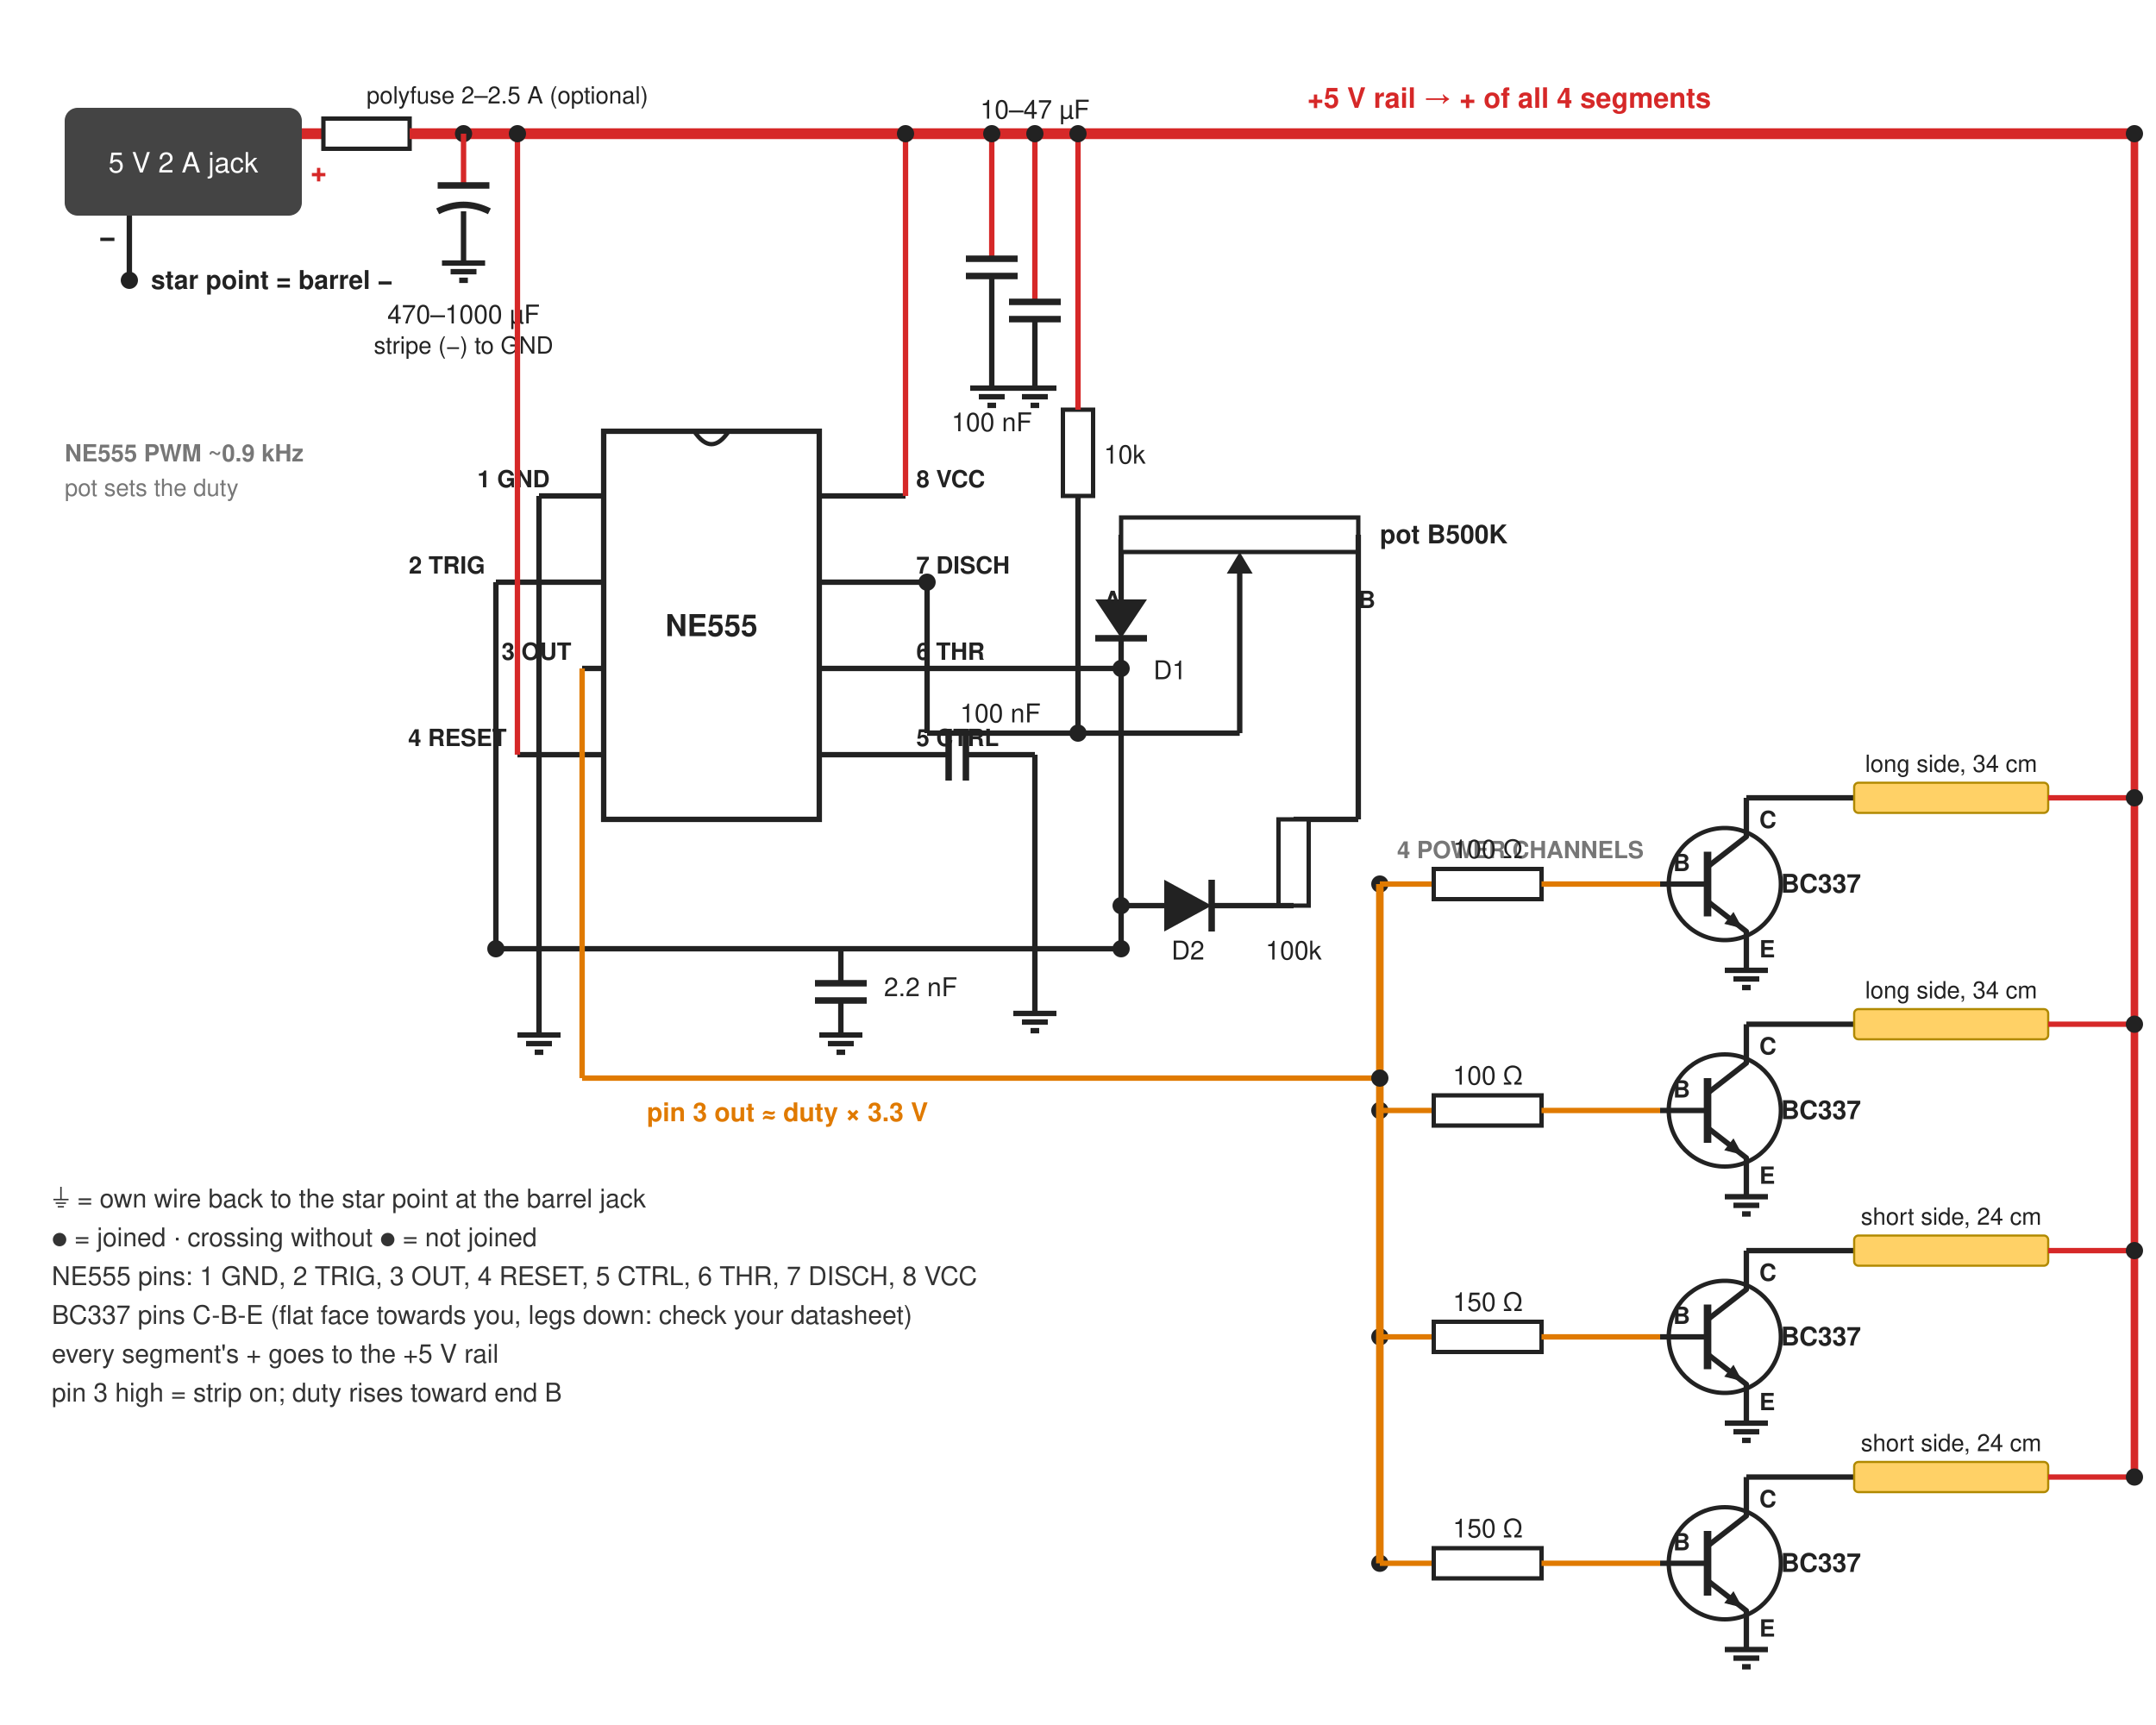
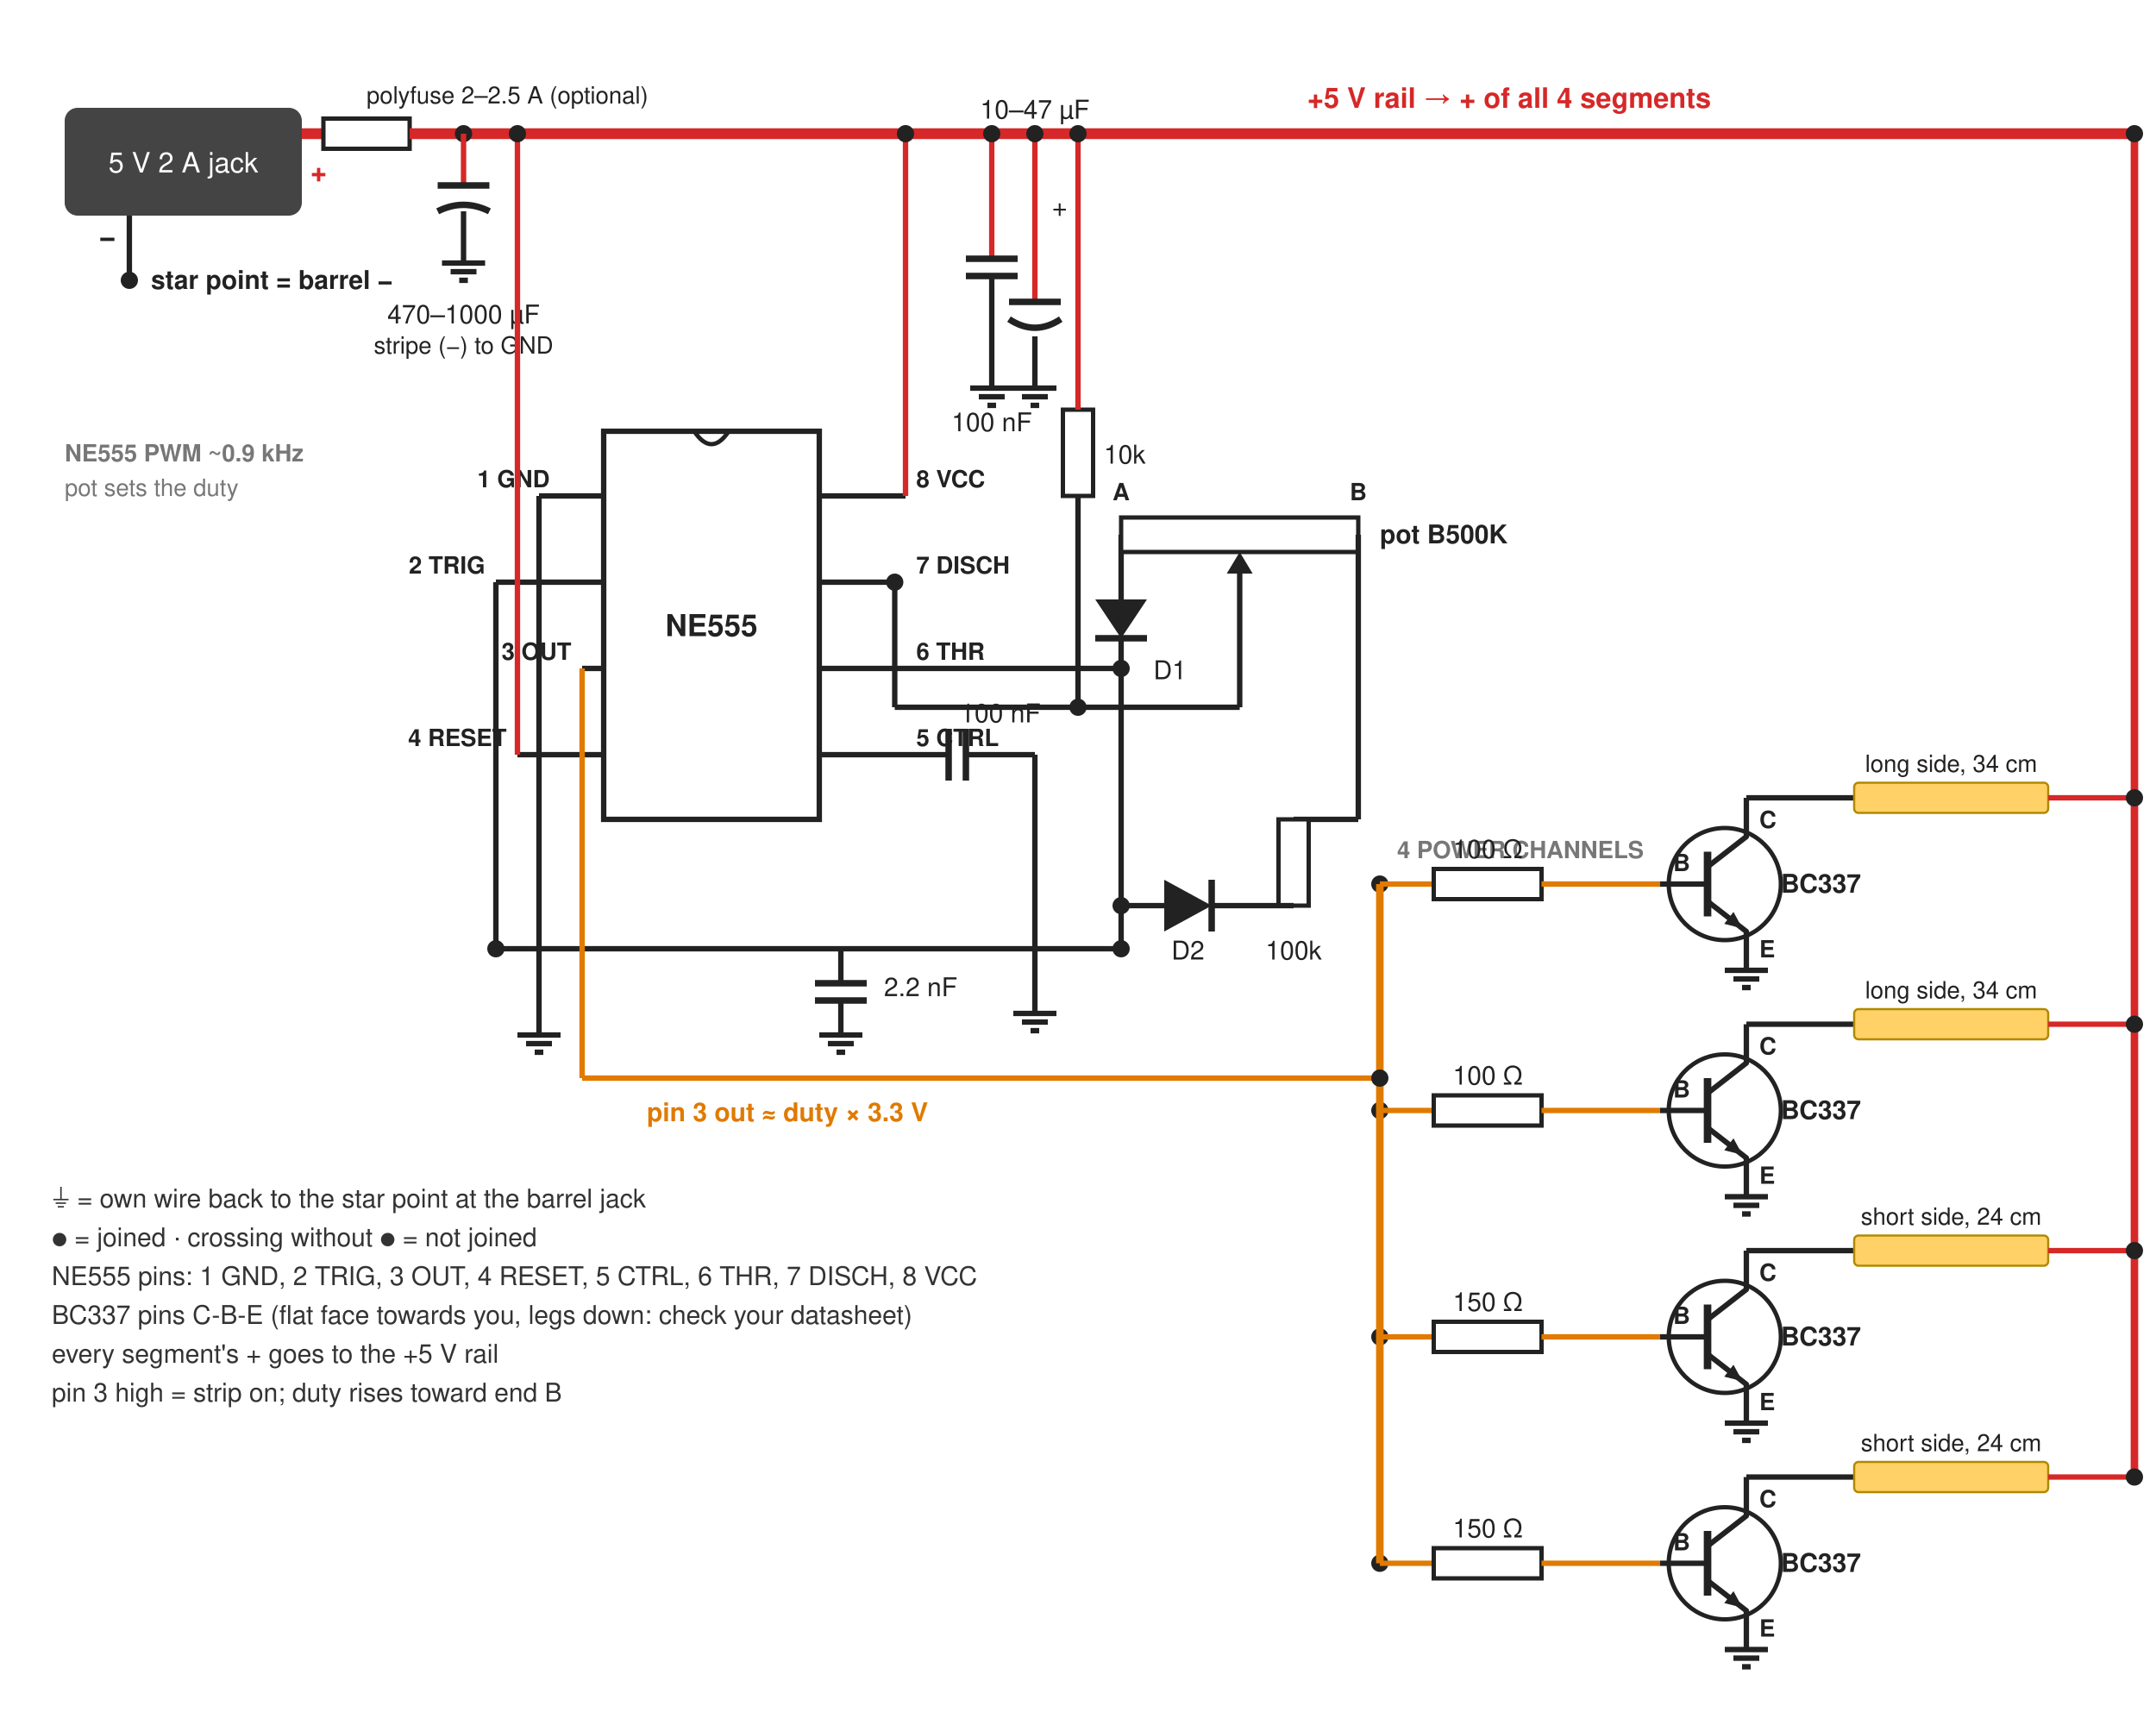
<svg xmlns="http://www.w3.org/2000/svg" viewBox="0 0 1000 800" font-family="Segoe UI, Helvetica, Arial, sans-serif" font-size="13">
  <rect width="1000" height="800" fill="#ffffff" />
  <defs>
    <g id="gnd" stroke="#222" stroke-width="2.5">
      <line x1="-10" y1="0" x2="10" y2="0" />
      <line x1="-6" y1="4" x2="6" y2="4" />
      <line x1="-2" y1="8" x2="2" y2="8" />
    </g>
  </defs>
  <rect x="30" y="50" width="110" height="50" rx="6" fill="#444" />
  <text x="85" y="80" text-anchor="middle" font-size="13" fill="#fff">5 V 2 A jack</text>
  <text x="144" y="84" text-anchor="start" font-size="13" font-weight="bold" fill="#d62828">+</text>
  <text x="46" y="114" text-anchor="start" font-size="13" font-weight="bold" fill="#222">−</text>
  <path d="M140 62 L150 62" stroke="#d62828" stroke-width="5" fill="none" stroke-linejoin="round" />
  <rect x="150" y="55" width="40" height="14" fill="#fff" stroke="#222" stroke-width="2" />
  <text x="170" y="48" text-anchor="start" font-size="11" fill="#222">polyfuse 2–2.5 A (optional)</text>
  <path d="M190 62 L990 62" stroke="#d62828" stroke-width="5" fill="none" stroke-linejoin="round" />
  <text x="700" y="50" text-anchor="middle" font-size="13" font-weight="bold" fill="#d62828">+5 V rail → + of all 4 segments</text>
  <path d="M60 100 L60 130" stroke="#222" stroke-width="2.5" fill="none" stroke-linejoin="round" />
  <circle cx="60" cy="130" r="4" fill="#222" />
  <text x="70" y="134" text-anchor="start" font-size="12" font-weight="bold" fill="#222">star point = barrel −</text>
  <circle cx="215" cy="62" r="4" fill="#222" />
  <path d="M215 62 L215 86" stroke="#d62828" stroke-width="2.5" fill="none" stroke-linejoin="round" />
  <g stroke="#222" stroke-width="3" fill="none">
    <line x1="203" y1="86" x2="227" y2="86" />
    <path d="M203 98 Q215 92 227 98" />
  </g>
  <path d="M215 98 L215 122" stroke="#222" stroke-width="2.5" fill="none" stroke-linejoin="round" />
  <use href="#gnd" x="215" y="122" />
  <text x="215" y="150" text-anchor="middle" font-size="12" fill="#222">470–1000 µF</text>
  <text x="215" y="164" text-anchor="middle" font-size="11" fill="#222">stripe (−) to GND</text>
  <text x="30" y="214" text-anchor="start" font-size="11" font-weight="bold" fill="#777">NE555 PWM ~0.9 kHz</text>
  <text x="30" y="230" text-anchor="start" font-size="11" fill="#777">pot sets the duty</text>
  <rect x="280" y="200" width="100" height="180" fill="#fff" stroke="#222" stroke-width="2.5" />
  <path d="M322 200 Q330 212 338 200" fill="none" stroke="#222" stroke-width="2" />
  <text x="330" y="295" text-anchor="middle" font-size="14" font-weight="bold" fill="#222">NE555</text>
  <path d="M280 230 L260 230" stroke="#222" stroke-width="2.5" fill="none" stroke-linejoin="round" />
  <text x="255" y="226" text-anchor="end" font-size="11" font-weight="bold" fill="#222">1 GND</text>
  <path d="M280 270 L230 270" stroke="#222" stroke-width="2.5" fill="none" stroke-linejoin="round" />
  <text x="225" y="266" text-anchor="end" font-size="11" font-weight="bold" fill="#222">2 TRIG</text>
  <path d="M280 310 L270 310" stroke="#222" stroke-width="2.5" fill="none" stroke-linejoin="round" />
  <text x="265" y="306" text-anchor="end" font-size="11" font-weight="bold" fill="#222">3 OUT</text>
  <path d="M280 350 L240 350" stroke="#222" stroke-width="2.5" fill="none" stroke-linejoin="round" />
  <text x="235" y="346" text-anchor="end" font-size="11" font-weight="bold" fill="#222">4 RESET</text>
  <path d="M380 230 L420 230" stroke="#222" stroke-width="2.5" fill="none" stroke-linejoin="round" />
  <text x="425" y="226" text-anchor="start" font-size="11" font-weight="bold" fill="#222">8 VCC</text>
-   <path d="M380 270 L430 270" stroke="#222" stroke-width="2.5" fill="none" stroke-linejoin="round" />
+   <path d="M380 270 L415 270" stroke="#222" stroke-width="2.5" fill="none" stroke-linejoin="round" />
  <text x="425" y="266" text-anchor="start" font-size="11" font-weight="bold" fill="#222">7 DISCH</text>
  <path d="M380 310 L520 310" stroke="#222" stroke-width="2.5" fill="none" stroke-linejoin="round" />
  <text x="425" y="306" text-anchor="start" font-size="11" font-weight="bold" fill="#222">6 THR</text>
  <path d="M380 350 L420 350" stroke="#222" stroke-width="2.5" fill="none" stroke-linejoin="round" />
  <text x="425" y="346" text-anchor="start" font-size="11" font-weight="bold" fill="#222">5 CTRL</text>
  <path d="M420 230 L420 62" stroke="#d62828" stroke-width="2.5" fill="none" stroke-linejoin="round" />
  <circle cx="420" cy="62" r="4" fill="#222" />
  <path d="M240 350 L240 62" stroke="#d62828" stroke-width="2.5" fill="none" stroke-linejoin="round" />
  <circle cx="240" cy="62" r="4" fill="#222" />
  <path d="M260 230 L250 230" stroke="#222" stroke-width="2.5" fill="none" stroke-linejoin="round" />
  <path d="M250 230 L250 480" stroke="#222" stroke-width="2.5" fill="none" stroke-linejoin="round" />
  <use href="#gnd" x="250" y="480" />
  <path d="M230 270 L230 440" stroke="#222" stroke-width="2.5" fill="none" stroke-linejoin="round" />
  <path d="M230 440 L520 440" stroke="#222" stroke-width="2.5" fill="none" stroke-linejoin="round" />
  <circle cx="230" cy="440" r="4" fill="#222" />
  <path d="M520 310 L520 440" stroke="#222" stroke-width="2.5" fill="none" stroke-linejoin="round" />
  <circle cx="520" cy="440" r="4" fill="#222" />
  <path d="M390 440 L390 456" stroke="#222" stroke-width="2.5" fill="none" stroke-linejoin="round" />
  <g stroke="#222" stroke-width="3">
    <line x1="378" y1="456" x2="402" y2="456" />
    <line x1="378" y1="464" x2="402" y2="464" />
  </g>
  <path d="M390 464 L390 480" stroke="#222" stroke-width="2.5" fill="none" stroke-linejoin="round" />
  <use href="#gnd" x="390" y="480" />
  <text x="410" y="462" text-anchor="start" font-size="12" fill="#222">2.2 nF</text>
  <path d="M520 248 L520 278" stroke="#222" stroke-width="2.5" fill="none" stroke-linejoin="round" />
  <polygon points="508,278 532,278 520,296" fill="#222" />
  <line x1="508" y1="296" x2="532" y2="296" stroke="#222" stroke-width="3" />
  <path d="M520 296 L520 310" stroke="#222" stroke-width="2.5" fill="none" stroke-linejoin="round" />
  <circle cx="520" cy="310" r="4" fill="#222" />
  <text x="535" y="315" text-anchor="start" font-size="12" fill="#222">D1</text>
  <rect x="520" y="240" width="110" height="16" fill="#fff" stroke="#222" stroke-width="2" />
  <polygon points="575,256 569,266 581,266" fill="#222" />
-   <text x="516" y="282" text-anchor="middle" font-size="11" font-weight="bold" fill="#222">A</text>
-   <text x="634" y="282" text-anchor="middle" font-size="11" font-weight="bold" fill="#222">B</text>
+   <text x="520" y="232" text-anchor="middle" font-size="11" font-weight="bold" fill="#222">A</text>
+   <text x="630" y="232" text-anchor="middle" font-size="11" font-weight="bold" fill="#222">B</text>
  <text x="640" y="252" text-anchor="start" font-size="12" font-weight="bold" fill="#222">pot B500K</text>
-   <path d="M575 266 L575 340" stroke="#222" stroke-width="2.5" fill="none" stroke-linejoin="round" />
-   <path d="M575 340 L430 340" stroke="#222" stroke-width="2.5" fill="none" stroke-linejoin="round" />
-   <path d="M430 340 L430 270" stroke="#222" stroke-width="2.5" fill="none" stroke-linejoin="round" />
-   <circle cx="430" cy="270" r="4" fill="#222" />
-   <path d="M500 340 L500 230" stroke="#222" stroke-width="2.5" fill="none" stroke-linejoin="round" />
-   <circle cx="500" cy="340" r="4" fill="#222" />
+   <path d="M575 266 L575 328" stroke="#222" stroke-width="2.5" fill="none" stroke-linejoin="round" />
+   <path d="M575 328 L415 328" stroke="#222" stroke-width="2.5" fill="none" stroke-linejoin="round" />
+   <path d="M415 328 L415 270" stroke="#222" stroke-width="2.5" fill="none" stroke-linejoin="round" />
+   <circle cx="415" cy="270" r="4" fill="#222" />
+   <path d="M500 328 L500 230" stroke="#222" stroke-width="2.5" fill="none" stroke-linejoin="round" />
+   <circle cx="500" cy="328" r="4" fill="#222" />
  <rect x="493" y="190" width="14" height="40" fill="#fff" stroke="#222" stroke-width="2" />
  <path d="M500 190 L500 62" stroke="#d62828" stroke-width="2.5" fill="none" stroke-linejoin="round" />
  <circle cx="500" cy="62" r="4" fill="#222" />
  <text x="512" y="215" text-anchor="start" font-size="12" fill="#222">10k</text>
  <path d="M630 248 L630 380" stroke="#222" stroke-width="2.5" fill="none" stroke-linejoin="round" />
  <path d="M630 380 L600 380" stroke="#222" stroke-width="2.5" fill="none" stroke-linejoin="round" />
  <rect x="593" y="380" width="14" height="40" fill="#fff" stroke="#222" stroke-width="2" />
  <path d="M600 420 L562 420" stroke="#222" stroke-width="2.5" fill="none" stroke-linejoin="round" />
  <line x1="562" y1="408" x2="562" y2="432" stroke="#222" stroke-width="3" />
  <polygon points="540,408 540,432 562,420" fill="#222" />
  <path d="M540 420 L520 420" stroke="#222" stroke-width="2.5" fill="none" stroke-linejoin="round" />
  <circle cx="520" cy="420" r="4" fill="#222" />
  <text x="600" y="445" text-anchor="middle" font-size="12" fill="#222">100k</text>
  <text x="551" y="445" text-anchor="middle" font-size="12" fill="#222">D2</text>
  <path d="M420 350 L440 350" stroke="#222" stroke-width="2.5" fill="none" stroke-linejoin="round" />
  <g stroke="#222" stroke-width="3">
    <line x1="440" y1="338" x2="440" y2="362" />
    <line x1="448" y1="338" x2="448" y2="362" />
  </g>
  <path d="M448 350 L480 350" stroke="#222" stroke-width="2.5" fill="none" stroke-linejoin="round" />
  <path d="M480 350 L480 470" stroke="#222" stroke-width="2.5" fill="none" stroke-linejoin="round" />
  <use href="#gnd" x="480" y="470" />
  <text x="464" y="335" text-anchor="middle" font-size="12" fill="#222">100 nF</text>
  <path d="M460 62 L460 120" stroke="#d62828" stroke-width="2.5" fill="none" stroke-linejoin="round" />
  <circle cx="460" cy="62" r="4" fill="#222" />
  <g stroke="#222" stroke-width="3">
    <line x1="448" y1="120" x2="472" y2="120" />
    <line x1="448" y1="128" x2="472" y2="128" />
  </g>
  <path d="M460 128 L460 180" stroke="#222" stroke-width="2.5" fill="none" stroke-linejoin="round" />
  <use href="#gnd" x="460" y="180" />
  <text x="460" y="200" text-anchor="middle" font-size="12" fill="#222">100 nF</text>
  <path d="M480 62 L480 140" stroke="#d62828" stroke-width="2.5" fill="none" stroke-linejoin="round" />
  <circle cx="480" cy="62" r="4" fill="#222" />
  <g stroke="#222" stroke-width="3">
    <line x1="468" y1="140" x2="492" y2="140" />
-     <line x1="468" y1="148" x2="492" y2="148" />
-   </g>
-   <path d="M480 148 L480 180" stroke="#222" stroke-width="2.5" fill="none" stroke-linejoin="round" />
+     <path d="M468 148 Q480 156 492 148" fill="none" />
+   </g>
+   <text x="488" y="100" text-anchor="start" font-size="12" fill="#222">+</text>
+   <path d="M480 156 L480 180" stroke="#222" stroke-width="2.5" fill="none" stroke-linejoin="round" />
  <use href="#gnd" x="480" y="180" />
  <text x="480" y="55" text-anchor="middle" font-size="12" fill="#222">10–47 µF</text>
  <path d="M270 310 L270 500" stroke="#e07a00" stroke-width="2.5" fill="none" stroke-linejoin="round" />
  <path d="M270 500 L640 500" stroke="#e07a00" stroke-width="2.5" fill="none" stroke-linejoin="round" />
  <text x="300" y="520" text-anchor="start" font-size="12" font-weight="bold" fill="#e07a00">pin 3 out ≈ duty × 3.3 V</text>
  <text x="648" y="398" text-anchor="start" font-size="11" font-weight="bold" fill="#777">4 POWER CHANNELS</text>
  <path d="M990 62 L990 685" stroke="#d62828" stroke-width="3.5" fill="none" stroke-linejoin="round" />
  <circle cx="640" cy="410" r="4" fill="#222" />
  <path d="M640 410 L665 410" stroke="#e07a00" stroke-width="2.5" fill="none" stroke-linejoin="round" />
  <rect x="665" y="403" width="50" height="14" fill="#fff" stroke="#222" stroke-width="2" />
  <path d="M715 410 L770 410" stroke="#e07a00" stroke-width="2.5" fill="none" stroke-linejoin="round" />
  <text x="690" y="398" text-anchor="middle" font-size="12" fill="#222">100 Ω</text>
  <circle cx="800" cy="410" r="26" fill="none" stroke="#222" stroke-width="2" />
  <g stroke="#222" stroke-width="2.5" fill="none" stroke-linejoin="round">
    <line x1="770" y1="410" x2="792" y2="410" />
    <path d="M792 402 L810 388 L810 370" />
    <path d="M792 418 L810 432 L810 450" />
  </g>
  <line x1="792" y1="395" x2="792" y2="425" stroke="#222" stroke-width="3.5" />
  <polygon points="808.2,430.6 799.736,428.451 804.034,422.926" fill="#222" />
  <text x="816" y="384" text-anchor="start" font-size="11" font-weight="bold" fill="#222">C</text>
  <text x="816" y="444" text-anchor="start" font-size="11" font-weight="bold" fill="#222">E</text>
  <text x="776" y="404" text-anchor="start" font-size="11" font-weight="bold" fill="#222">B</text>
  <text x="826" y="414" text-anchor="start" font-size="12" font-weight="bold" fill="#222">BC337</text>
  <use href="#gnd" x="810" y="450" />
  <path d="M810 370 L860 370" stroke="#222" stroke-width="2.5" fill="none" stroke-linejoin="round" />
  <rect x="860" y="363" width="90" height="14" rx="2" fill="#ffd166" stroke="#b08900" />
  <text x="905" y="358" text-anchor="middle" font-size="11" fill="#222">long side, 34 cm</text>
  <path d="M950 370 L990 370" stroke="#d62828" stroke-width="2.5" fill="none" stroke-linejoin="round" />
  <circle cx="990" cy="370" r="4" fill="#222" />
  <circle cx="640" cy="515" r="4" fill="#222" />
  <path d="M640 515 L665 515" stroke="#e07a00" stroke-width="2.5" fill="none" stroke-linejoin="round" />
  <rect x="665" y="508" width="50" height="14" fill="#fff" stroke="#222" stroke-width="2" />
  <path d="M715 515 L770 515" stroke="#e07a00" stroke-width="2.5" fill="none" stroke-linejoin="round" />
  <text x="690" y="503" text-anchor="middle" font-size="12" fill="#222">100 Ω</text>
  <circle cx="800" cy="515" r="26" fill="none" stroke="#222" stroke-width="2" />
  <g stroke="#222" stroke-width="2.5" fill="none" stroke-linejoin="round">
    <line x1="770" y1="515" x2="792" y2="515" />
    <path d="M792 507 L810 493 L810 475" />
    <path d="M792 523 L810 537 L810 555" />
  </g>
  <line x1="792" y1="500" x2="792" y2="530" stroke="#222" stroke-width="3.5" />
  <polygon points="808.2,535.6 799.736,533.451 804.034,527.926" fill="#222" />
  <text x="816" y="489" text-anchor="start" font-size="11" font-weight="bold" fill="#222">C</text>
  <text x="816" y="549" text-anchor="start" font-size="11" font-weight="bold" fill="#222">E</text>
  <text x="776" y="509" text-anchor="start" font-size="11" font-weight="bold" fill="#222">B</text>
  <text x="826" y="519" text-anchor="start" font-size="12" font-weight="bold" fill="#222">BC337</text>
  <use href="#gnd" x="810" y="555" />
  <path d="M810 475 L860 475" stroke="#222" stroke-width="2.5" fill="none" stroke-linejoin="round" />
  <rect x="860" y="468" width="90" height="14" rx="2" fill="#ffd166" stroke="#b08900" />
  <text x="905" y="463" text-anchor="middle" font-size="11" fill="#222">long side, 34 cm</text>
  <path d="M950 475 L990 475" stroke="#d62828" stroke-width="2.5" fill="none" stroke-linejoin="round" />
  <circle cx="990" cy="475" r="4" fill="#222" />
  <circle cx="640" cy="620" r="4" fill="#222" />
  <path d="M640 620 L665 620" stroke="#e07a00" stroke-width="2.5" fill="none" stroke-linejoin="round" />
  <rect x="665" y="613" width="50" height="14" fill="#fff" stroke="#222" stroke-width="2" />
  <path d="M715 620 L770 620" stroke="#e07a00" stroke-width="2.5" fill="none" stroke-linejoin="round" />
  <text x="690" y="608" text-anchor="middle" font-size="12" fill="#222">150 Ω</text>
  <circle cx="800" cy="620" r="26" fill="none" stroke="#222" stroke-width="2" />
  <g stroke="#222" stroke-width="2.5" fill="none" stroke-linejoin="round">
    <line x1="770" y1="620" x2="792" y2="620" />
    <path d="M792 612 L810 598 L810 580" />
    <path d="M792 628 L810 642 L810 660" />
  </g>
  <line x1="792" y1="605" x2="792" y2="635" stroke="#222" stroke-width="3.5" />
  <polygon points="808.2,640.6 799.736,638.451 804.034,632.926" fill="#222" />
  <text x="816" y="594" text-anchor="start" font-size="11" font-weight="bold" fill="#222">C</text>
  <text x="816" y="654" text-anchor="start" font-size="11" font-weight="bold" fill="#222">E</text>
  <text x="776" y="614" text-anchor="start" font-size="11" font-weight="bold" fill="#222">B</text>
  <text x="826" y="624" text-anchor="start" font-size="12" font-weight="bold" fill="#222">BC337</text>
  <use href="#gnd" x="810" y="660" />
  <path d="M810 580 L860 580" stroke="#222" stroke-width="2.5" fill="none" stroke-linejoin="round" />
  <rect x="860" y="573" width="90" height="14" rx="2" fill="#ffd166" stroke="#b08900" />
  <text x="905" y="568" text-anchor="middle" font-size="11" fill="#222">short side, 24 cm</text>
  <path d="M950 580 L990 580" stroke="#d62828" stroke-width="2.5" fill="none" stroke-linejoin="round" />
  <circle cx="990" cy="580" r="4" fill="#222" />
  <circle cx="640" cy="725" r="4" fill="#222" />
  <path d="M640 725 L665 725" stroke="#e07a00" stroke-width="2.5" fill="none" stroke-linejoin="round" />
  <rect x="665" y="718" width="50" height="14" fill="#fff" stroke="#222" stroke-width="2" />
  <path d="M715 725 L770 725" stroke="#e07a00" stroke-width="2.5" fill="none" stroke-linejoin="round" />
  <text x="690" y="713" text-anchor="middle" font-size="12" fill="#222">150 Ω</text>
  <circle cx="800" cy="725" r="26" fill="none" stroke="#222" stroke-width="2" />
  <g stroke="#222" stroke-width="2.5" fill="none" stroke-linejoin="round">
    <line x1="770" y1="725" x2="792" y2="725" />
    <path d="M792 717 L810 703 L810 685" />
    <path d="M792 733 L810 747 L810 765" />
  </g>
  <line x1="792" y1="710" x2="792" y2="740" stroke="#222" stroke-width="3.5" />
  <polygon points="808.2,745.6 799.736,743.451 804.034,737.926" fill="#222" />
  <text x="816" y="699" text-anchor="start" font-size="11" font-weight="bold" fill="#222">C</text>
  <text x="816" y="759" text-anchor="start" font-size="11" font-weight="bold" fill="#222">E</text>
  <text x="776" y="719" text-anchor="start" font-size="11" font-weight="bold" fill="#222">B</text>
  <text x="826" y="729" text-anchor="start" font-size="12" font-weight="bold" fill="#222">BC337</text>
  <use href="#gnd" x="810" y="765" />
  <path d="M810 685 L860 685" stroke="#222" stroke-width="2.5" fill="none" stroke-linejoin="round" />
  <rect x="860" y="678" width="90" height="14" rx="2" fill="#ffd166" stroke="#b08900" />
  <text x="905" y="673" text-anchor="middle" font-size="11" fill="#222">short side, 24 cm</text>
  <path d="M950 685 L990 685" stroke="#d62828" stroke-width="2.5" fill="none" stroke-linejoin="round" />
  <circle cx="990" cy="685" r="4" fill="#222" />
  <circle cx="990" cy="62" r="4" fill="#222" />
  <path d="M640 410 L640 725" stroke="#e07a00" stroke-width="3.5" fill="none" stroke-linejoin="round" />
  <circle cx="640" cy="500" r="4" fill="#222" />
  <text x="24" y="560" text-anchor="start" font-size="12" fill="#333">⏚ = own wire back to the star point at the barrel jack</text>
  <text x="24" y="578" text-anchor="start" font-size="12" fill="#333">● = joined · crossing without ● = not joined</text>
  <text x="24" y="596" text-anchor="start" font-size="12" fill="#333">NE555 pins: 1 GND, 2 TRIG, 3 OUT, 4 RESET, 5 CTRL, 6 THR, 7 DISCH, 8 VCC</text>
  <text x="24" y="614" text-anchor="start" font-size="12" fill="#333">BC337 pins C-B-E (flat face towards you, legs down: check your datasheet)</text>
  <text x="24" y="632" text-anchor="start" font-size="12" fill="#333">every segment's + goes to the +5 V rail</text>
  <text x="24" y="650" text-anchor="start" font-size="12" fill="#333">pin 3 high = strip on; duty rises toward end B</text>
</svg>
